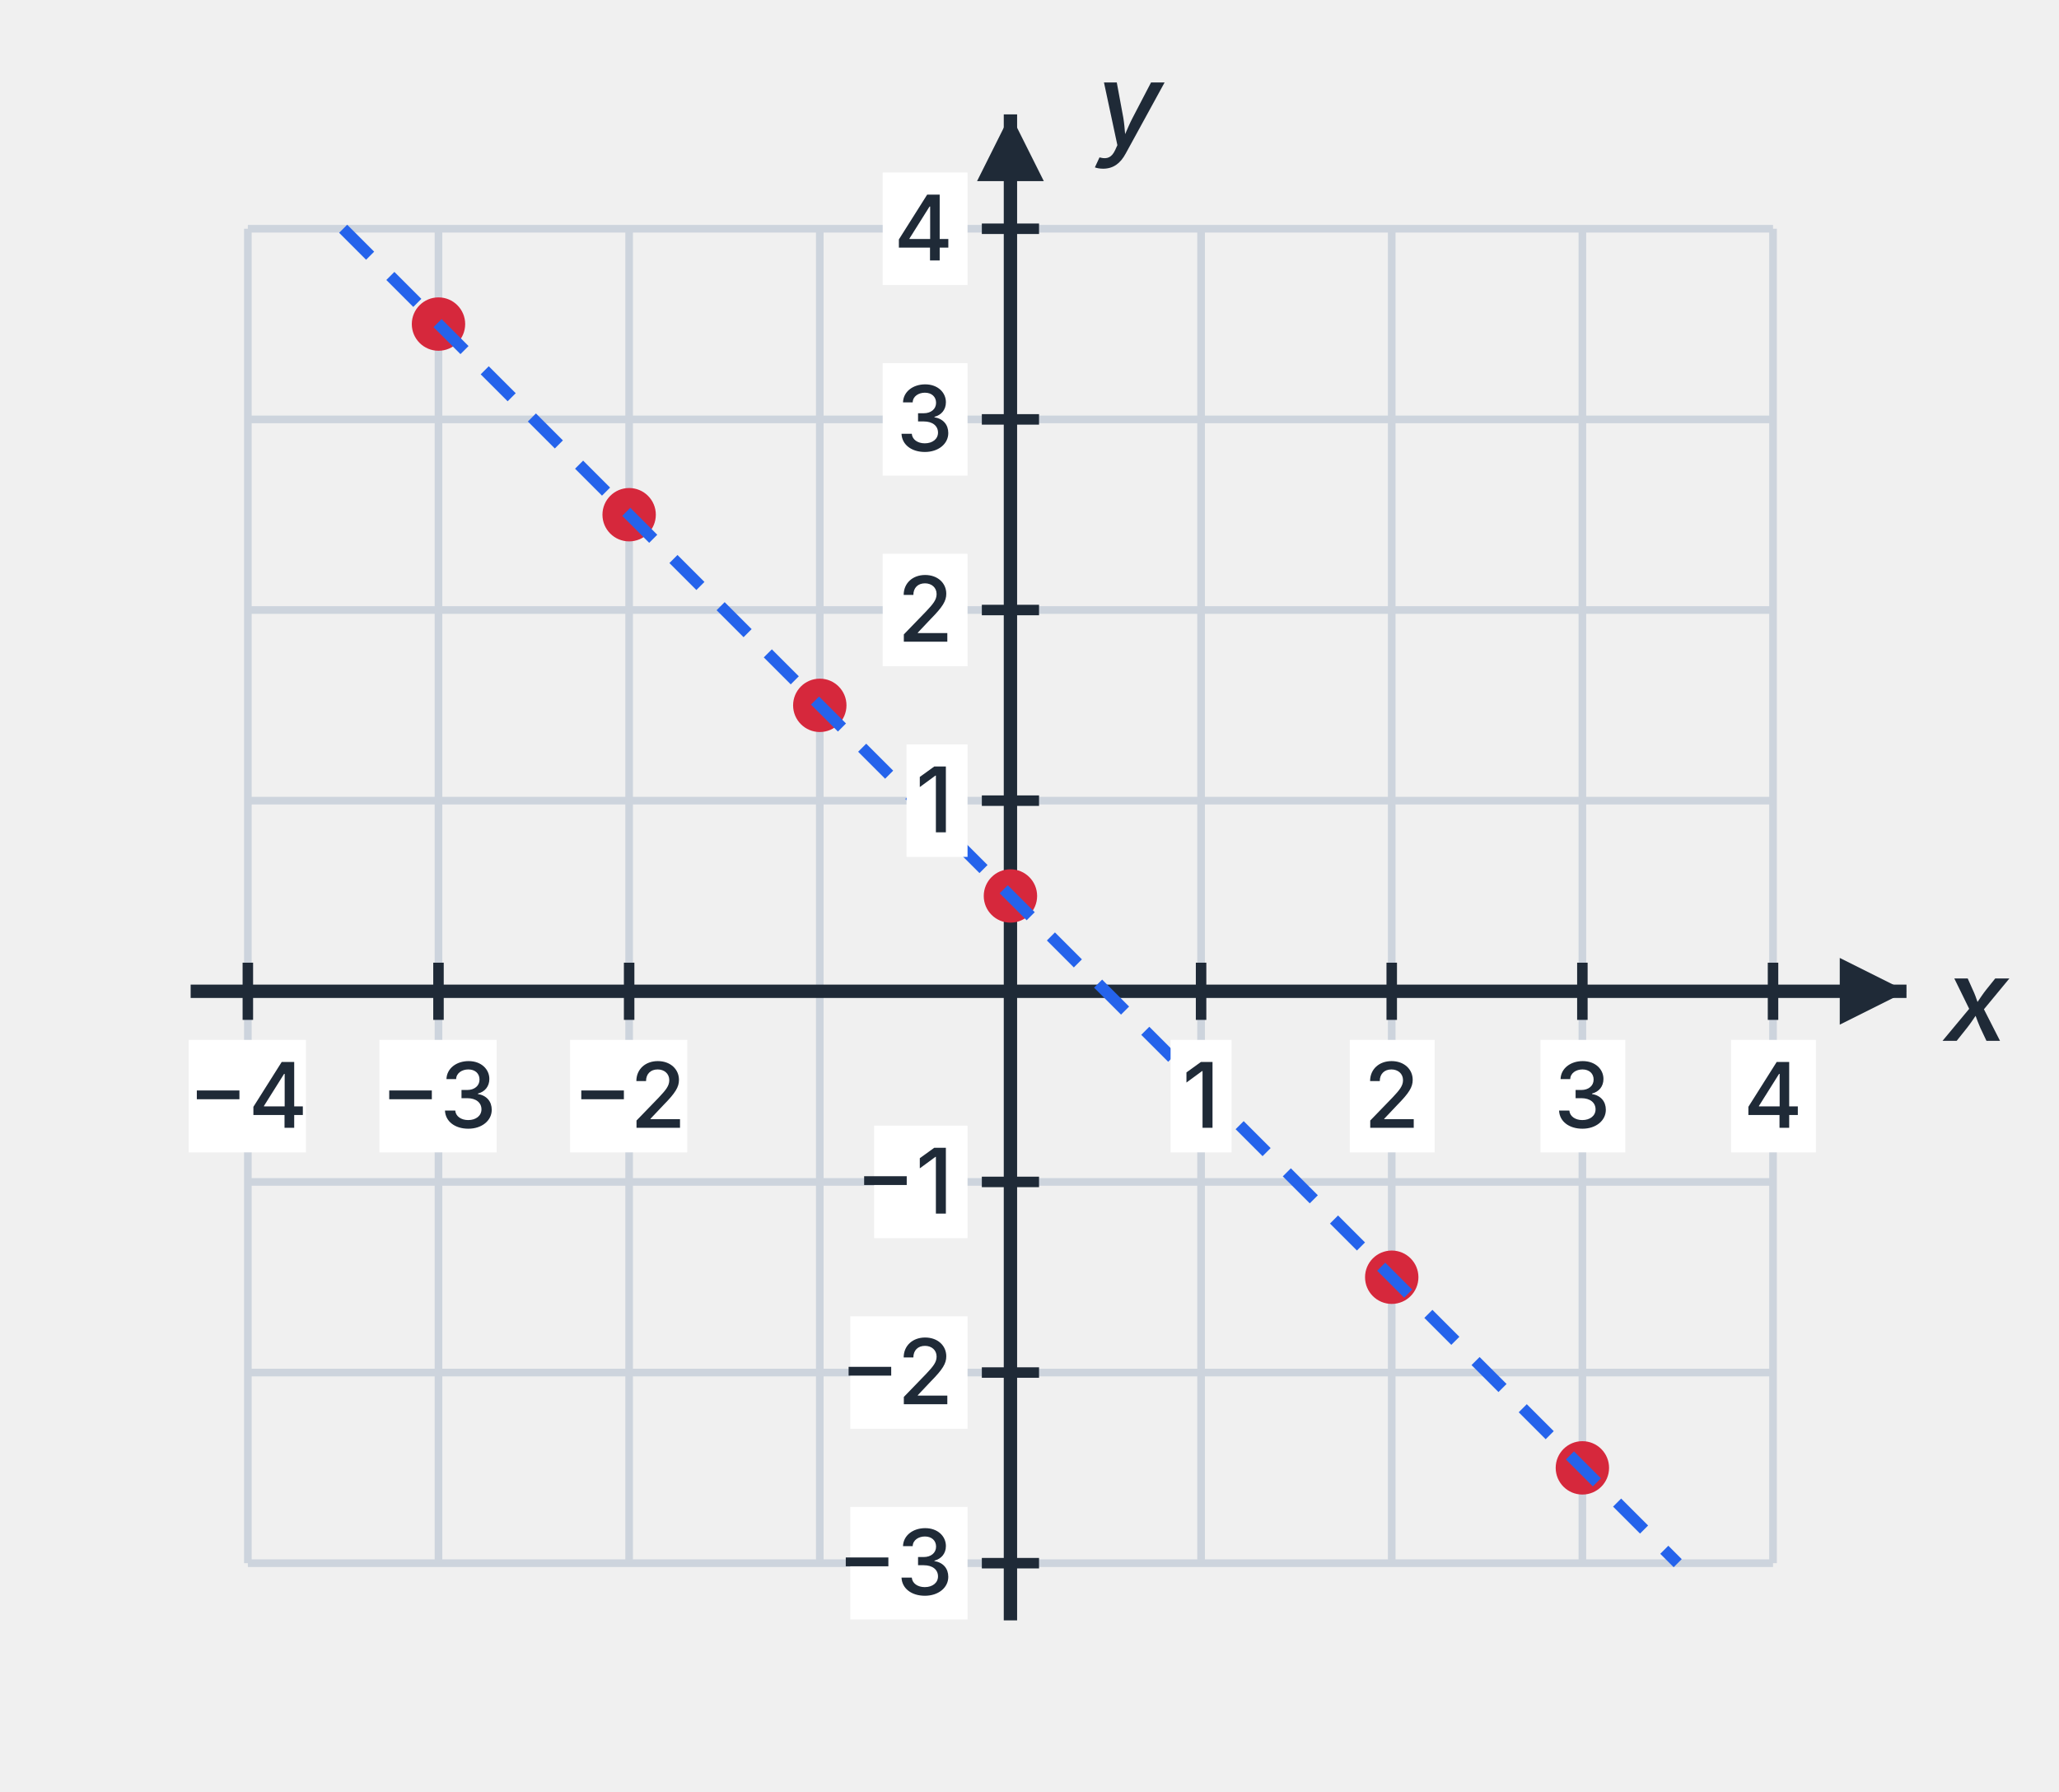
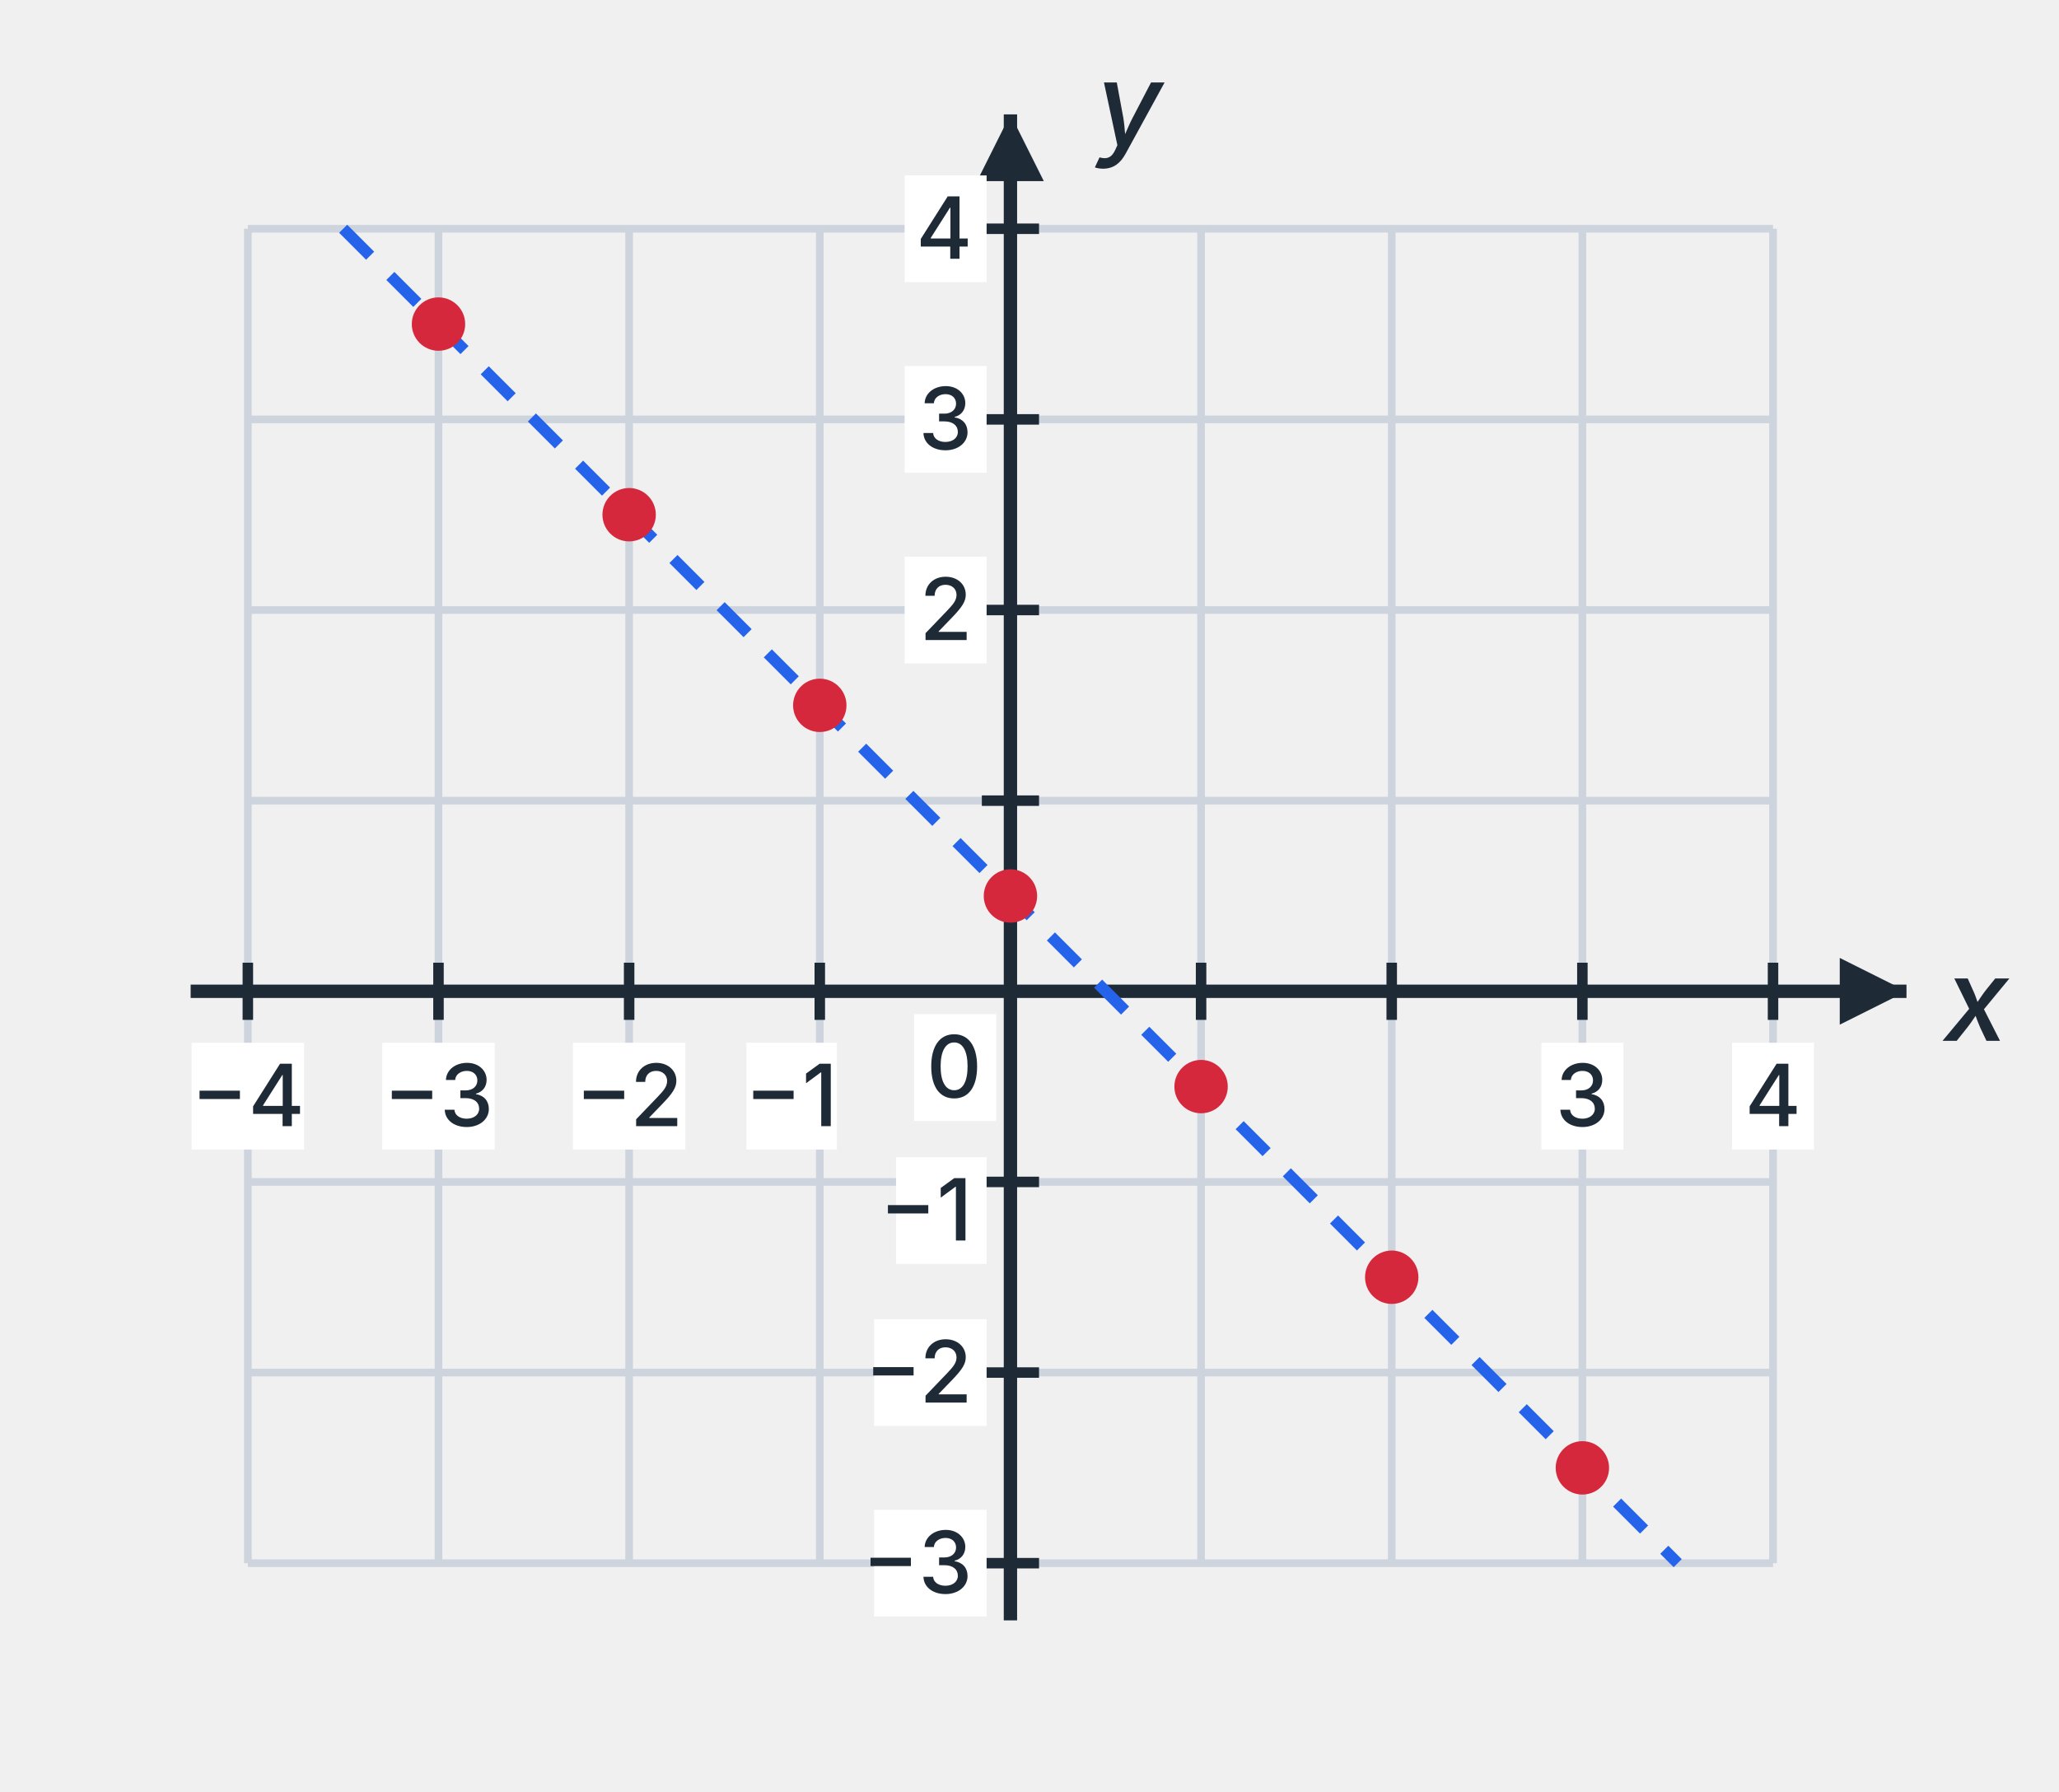
<svg xmlns="http://www.w3.org/2000/svg" viewBox="0 0 216 188" width="216" height="188" font-family="Inter, Arial, sans-serif">
  <line x1="26.0" y1="164.0" x2="26.0" y2="24.0" stroke="#cdd4dd" stroke-width="0.8" />
  <line x1="46.0" y1="164.0" x2="46.0" y2="24.0" stroke="#cdd4dd" stroke-width="0.8" />
  <line x1="66.0" y1="164.0" x2="66.0" y2="24.0" stroke="#cdd4dd" stroke-width="0.8" />
  <line x1="86.0" y1="164.0" x2="86.0" y2="24.0" stroke="#cdd4dd" stroke-width="0.8" />
  <line x1="106.0" y1="164.0" x2="106.0" y2="24.0" stroke="#cdd4dd" stroke-width="0.8" />
  <line x1="126.0" y1="164.0" x2="126.0" y2="24.0" stroke="#cdd4dd" stroke-width="0.8" />
  <line x1="146.0" y1="164.0" x2="146.0" y2="24.0" stroke="#cdd4dd" stroke-width="0.8" />
  <line x1="166.0" y1="164.0" x2="166.0" y2="24.0" stroke="#cdd4dd" stroke-width="0.8" />
  <line x1="186.0" y1="164.0" x2="186.0" y2="24.0" stroke="#cdd4dd" stroke-width="0.8" />
  <line x1="26.0" y1="164.0" x2="186.0" y2="164.0" stroke="#cdd4dd" stroke-width="0.8" />
  <line x1="26.0" y1="144.0" x2="186.0" y2="144.0" stroke="#cdd4dd" stroke-width="0.8" />
  <line x1="26.0" y1="124.0" x2="186.0" y2="124.0" stroke="#cdd4dd" stroke-width="0.8" />
  <line x1="26.0" y1="104.0" x2="186.0" y2="104.0" stroke="#cdd4dd" stroke-width="0.8" />
  <line x1="26.0" y1="84.0" x2="186.0" y2="84.0" stroke="#cdd4dd" stroke-width="0.8" />
  <line x1="26.0" y1="64.0" x2="186.0" y2="64.0" stroke="#cdd4dd" stroke-width="0.8" />
  <line x1="26.0" y1="44.0" x2="186.0" y2="44.0" stroke="#cdd4dd" stroke-width="0.8" />
  <line x1="26.0" y1="24.0" x2="186.0" y2="24.0" stroke="#cdd4dd" stroke-width="0.8" />
  <line x1="20.0" y1="104.0" x2="200.0" y2="104.0" stroke="#1f2a37" stroke-width="1.4" />
  <path d="M200.0,104.0 l-7,-3.5 v7 z" fill="#1f2a37" />
  <line x1="106.0" y1="170.0" x2="106.0" y2="12.0" stroke="#1f2a37" stroke-width="1.4" />
  <path d="M106.0,12.0 l-3.5,7 h7 z" fill="#1f2a37" />
  <text x="204.0" y="109.2" text-anchor="start" font-size="12" fill="#1f2a37" font-weight="500" font-style="italic">x</text>
  <text x="115.0" y="15.2" text-anchor="start" font-size="12" fill="#1f2a37" font-weight="500" font-style="italic">y</text>
  <line x1="26.0" y1="101.0" x2="26.0" y2="107.0" stroke="#1f2a37" stroke-width="1.1" />
  <line x1="46.0" y1="101.0" x2="46.0" y2="107.0" stroke="#1f2a37" stroke-width="1.1" />
  <line x1="66.0" y1="101.0" x2="66.0" y2="107.0" stroke="#1f2a37" stroke-width="1.1" />
+   <line x1="86.0" y1="101.0" x2="86.0" y2="107.0" stroke="#1f2a37" stroke-width="1.1" />
  <line x1="126.0" y1="101.0" x2="126.0" y2="107.0" stroke="#1f2a37" stroke-width="1.1" />
  <line x1="146.0" y1="101.0" x2="146.0" y2="107.0" stroke="#1f2a37" stroke-width="1.1" />
  <line x1="166.0" y1="101.0" x2="166.0" y2="107.0" stroke="#1f2a37" stroke-width="1.1" />
  <line x1="186.0" y1="101.0" x2="186.0" y2="107.0" stroke="#1f2a37" stroke-width="1.1" />
  <line x1="103.0" y1="164.0" x2="109.0" y2="164.0" stroke="#1f2a37" stroke-width="1.1" />
  <line x1="103.0" y1="144.0" x2="109.0" y2="144.0" stroke="#1f2a37" stroke-width="1.1" />
  <line x1="103.0" y1="124.0" x2="109.0" y2="124.0" stroke="#1f2a37" stroke-width="1.1" />
  <line x1="103.0" y1="84.0" x2="109.0" y2="84.0" stroke="#1f2a37" stroke-width="1.1" />
  <line x1="103.0" y1="64.0" x2="109.0" y2="64.0" stroke="#1f2a37" stroke-width="1.1" />
  <line x1="103.0" y1="44.0" x2="109.0" y2="44.0" stroke="#1f2a37" stroke-width="1.1" />
  <line x1="103.0" y1="24.0" x2="109.0" y2="24.0" stroke="#1f2a37" stroke-width="1.1" />
+   <rect x="20.1" y="109.4" width="11.8" height="11.2" fill="#fff" />
+   <text x="26.0" y="118.15" text-anchor="middle" font-size="9" fill="#1f2a37" font-weight="500">−4</text>
+   <rect x="40.1" y="109.4" width="11.8" height="11.2" fill="#fff" />
+   <text x="46.0" y="118.15" text-anchor="middle" font-size="9" fill="#1f2a37" font-weight="500">−3</text>
+   <rect x="60.1" y="109.4" width="11.8" height="11.2" fill="#fff" />
+   <text x="66.0" y="118.15" text-anchor="middle" font-size="9" fill="#1f2a37" font-weight="500">−2</text>
+   <rect x="78.3" y="109.4" width="9.5" height="11.2" fill="#fff" />
+   <text x="83.0" y="118.15" text-anchor="middle" font-size="9" fill="#1f2a37" font-weight="500">−1</text>
+   <rect x="161.7" y="109.4" width="8.6" height="11.2" fill="#fff" />
+   <text x="166.0" y="118.15" text-anchor="middle" font-size="9" fill="#1f2a37" font-weight="500">3</text>
+   <rect x="181.7" y="109.4" width="8.6" height="11.2" fill="#fff" />
+   <text x="186.0" y="118.15" text-anchor="middle" font-size="9" fill="#1f2a37" font-weight="500">4</text>
+   <rect x="91.7" y="158.4" width="11.8" height="11.2" fill="#fff" />
+   <text x="102.0" y="167.15" text-anchor="end" font-size="9" fill="#1f2a37" font-weight="500">−3</text>
+   <rect x="91.7" y="138.4" width="11.8" height="11.2" fill="#fff" />
+   <text x="102.0" y="147.15" text-anchor="end" font-size="9" fill="#1f2a37" font-weight="500">−2</text>
+   <rect x="94.0" y="121.4" width="9.5" height="11.2" fill="#fff" />
+   <text x="102.0" y="130.15" text-anchor="end" font-size="9" fill="#1f2a37" font-weight="500">−1</text>
+   <rect x="94.9" y="58.4" width="8.6" height="11.2" fill="#fff" />
+   <text x="102.0" y="67.15" text-anchor="end" font-size="9" fill="#1f2a37" font-weight="500">2</text>
+   <rect x="94.9" y="38.4" width="8.6" height="11.2" fill="#fff" />
+   <text x="102.0" y="47.15" text-anchor="end" font-size="9" fill="#1f2a37" font-weight="500">3</text>
+   <rect x="94.9" y="18.4" width="8.6" height="11.2" fill="#fff" />
+   <text x="102.0" y="27.15" text-anchor="end" font-size="9" fill="#1f2a37" font-weight="500">4</text>
+   <rect x="95.9" y="106.4" width="8.6" height="11.2" fill="#fff" />
+   <text x="103.0" y="115.15" text-anchor="end" font-size="9" fill="#1f2a37" font-weight="500">0</text>
+   <line x1="36.0" y1="24.0" x2="176.0" y2="164.0" stroke="#2563eb" stroke-width="1.2" stroke-dasharray="4 3" />
  <circle cx="46.0" cy="34.0" r="2.8" fill="#d6283c" />
  <circle cx="66.0" cy="54.0" r="2.8" fill="#d6283c" />
  <circle cx="86.0" cy="74.0" r="2.8" fill="#d6283c" />
  <circle cx="106.0" cy="94.0" r="2.8" fill="#d6283c" />
  <circle cx="126.0" cy="114.0" r="2.8" fill="#d6283c" />
  <circle cx="146.0" cy="134.0" r="2.8" fill="#d6283c" />
  <circle cx="166.0" cy="154.0" r="2.8" fill="#d6283c" />
-   <line x1="36.0" y1="24.0" x2="176.0" y2="164.0" stroke="#2563eb" stroke-width="1.2" stroke-dasharray="4 3" />
-   <rect x="19.8" y="109.1" width="12.3" height="11.8" fill="#fff" />
-   <text x="26.0" y="118.325" text-anchor="middle" font-size="9.5" fill="#1f2a37" font-weight="500">−4</text>
-   <rect x="39.8" y="109.1" width="12.3" height="11.8" fill="#fff" />
-   <text x="46.0" y="118.325" text-anchor="middle" font-size="9.5" fill="#1f2a37" font-weight="500">−3</text>
-   <rect x="59.8" y="109.1" width="12.3" height="11.8" fill="#fff" />
-   <text x="66.0" y="118.325" text-anchor="middle" font-size="9.5" fill="#1f2a37" font-weight="500">−2</text>
-   <rect x="122.8" y="109.1" width="6.4" height="11.8" fill="#fff" />
-   <text x="126.0" y="118.325" text-anchor="middle" font-size="9.5" fill="#1f2a37" font-weight="500">1</text>
-   <rect x="141.6" y="109.1" width="8.9" height="11.8" fill="#fff" />
-   <text x="146.0" y="118.325" text-anchor="middle" font-size="9.5" fill="#1f2a37" font-weight="500">2</text>
-   <rect x="161.6" y="109.1" width="8.9" height="11.8" fill="#fff" />
-   <text x="166.0" y="118.325" text-anchor="middle" font-size="9.5" fill="#1f2a37" font-weight="500">3</text>
-   <rect x="181.6" y="109.1" width="8.9" height="11.8" fill="#fff" />
-   <text x="186.0" y="118.325" text-anchor="middle" font-size="9.5" fill="#1f2a37" font-weight="500">4</text>
-   <rect x="89.2" y="158.1" width="12.3" height="11.8" fill="#fff" />
-   <text x="100.0" y="167.325" text-anchor="end" font-size="9.5" fill="#1f2a37" font-weight="500">−3</text>
-   <rect x="89.2" y="138.1" width="12.3" height="11.8" fill="#fff" />
-   <text x="100.0" y="147.325" text-anchor="end" font-size="9.5" fill="#1f2a37" font-weight="500">−2</text>
-   <rect x="91.7" y="118.1" width="9.8" height="11.8" fill="#fff" />
-   <text x="100.0" y="127.325" text-anchor="end" font-size="9.5" fill="#1f2a37" font-weight="500">−1</text>
-   <rect x="95.1" y="78.1" width="6.4" height="11.8" fill="#fff" />
-   <text x="100.0" y="87.325" text-anchor="end" font-size="9.5" fill="#1f2a37" font-weight="500">1</text>
-   <rect x="92.6" y="58.1" width="8.9" height="11.8" fill="#fff" />
-   <text x="100.0" y="67.325" text-anchor="end" font-size="9.5" fill="#1f2a37" font-weight="500">2</text>
-   <rect x="92.6" y="38.1" width="8.9" height="11.8" fill="#fff" />
-   <text x="100.0" y="47.325" text-anchor="end" font-size="9.5" fill="#1f2a37" font-weight="500">3</text>
-   <rect x="92.6" y="18.1" width="8.9" height="11.8" fill="#fff" />
-   <text x="100.0" y="27.325" text-anchor="end" font-size="9.5" fill="#1f2a37" font-weight="500">4</text>
</svg>
